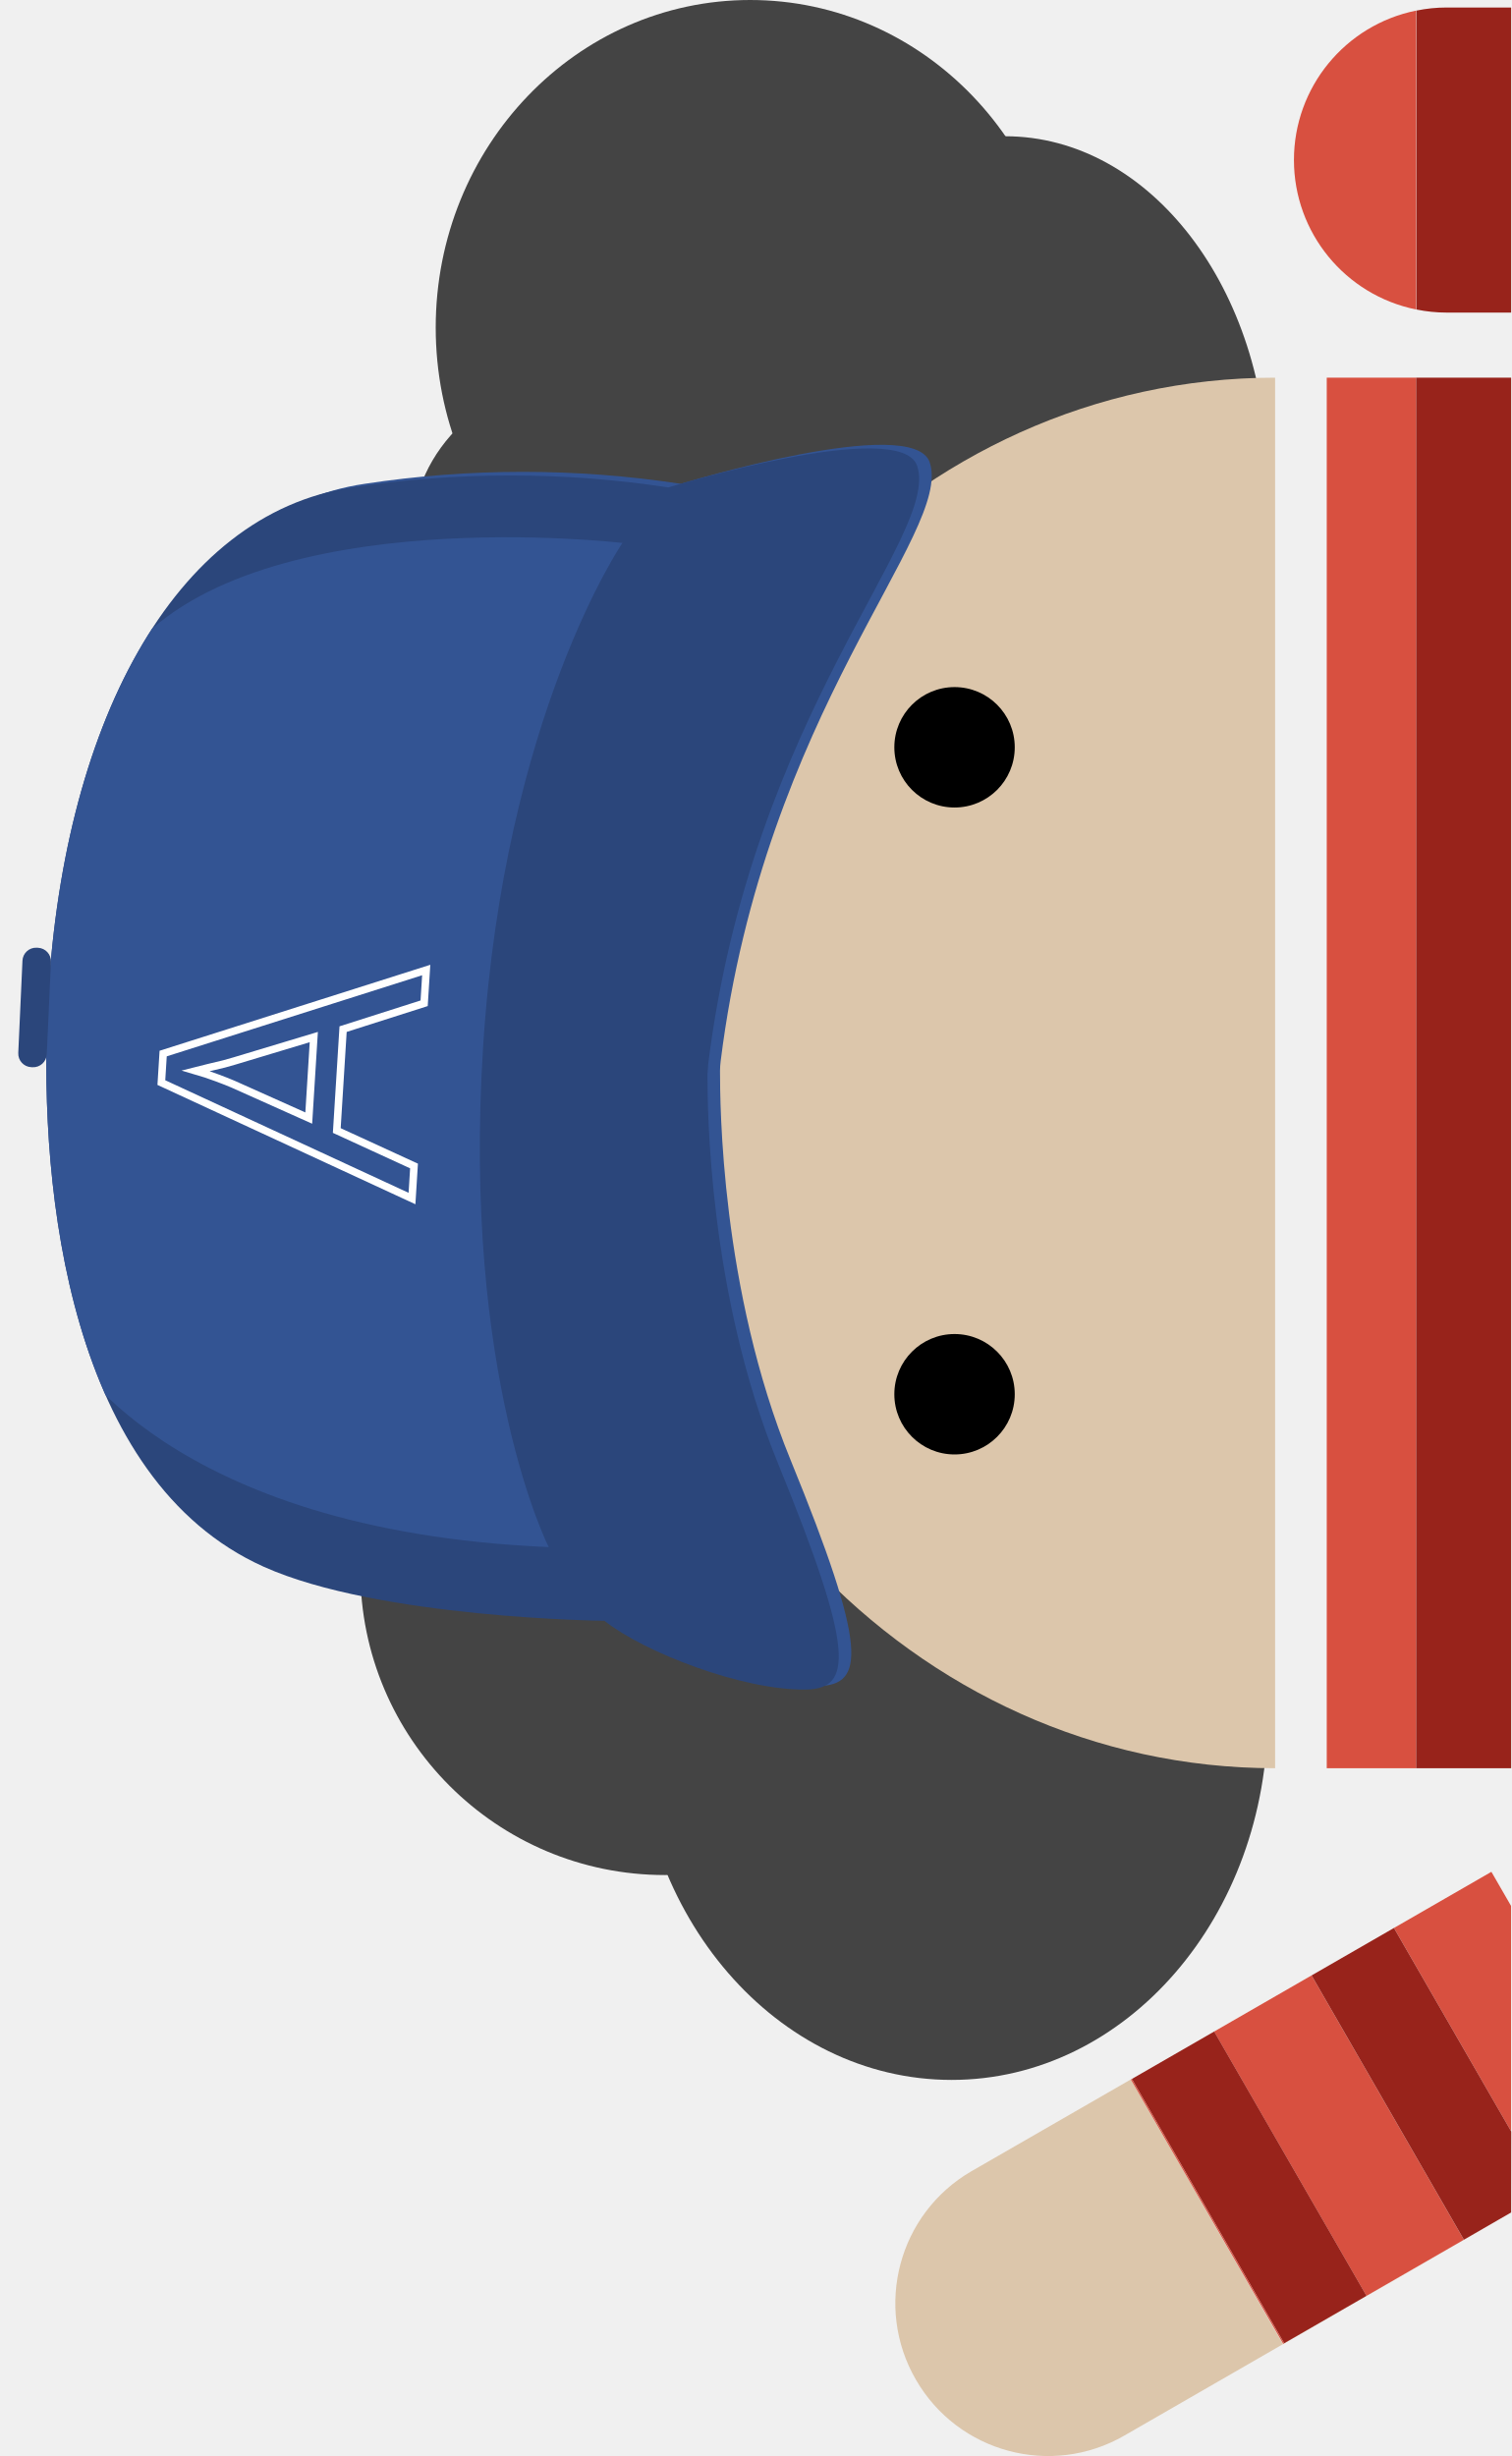
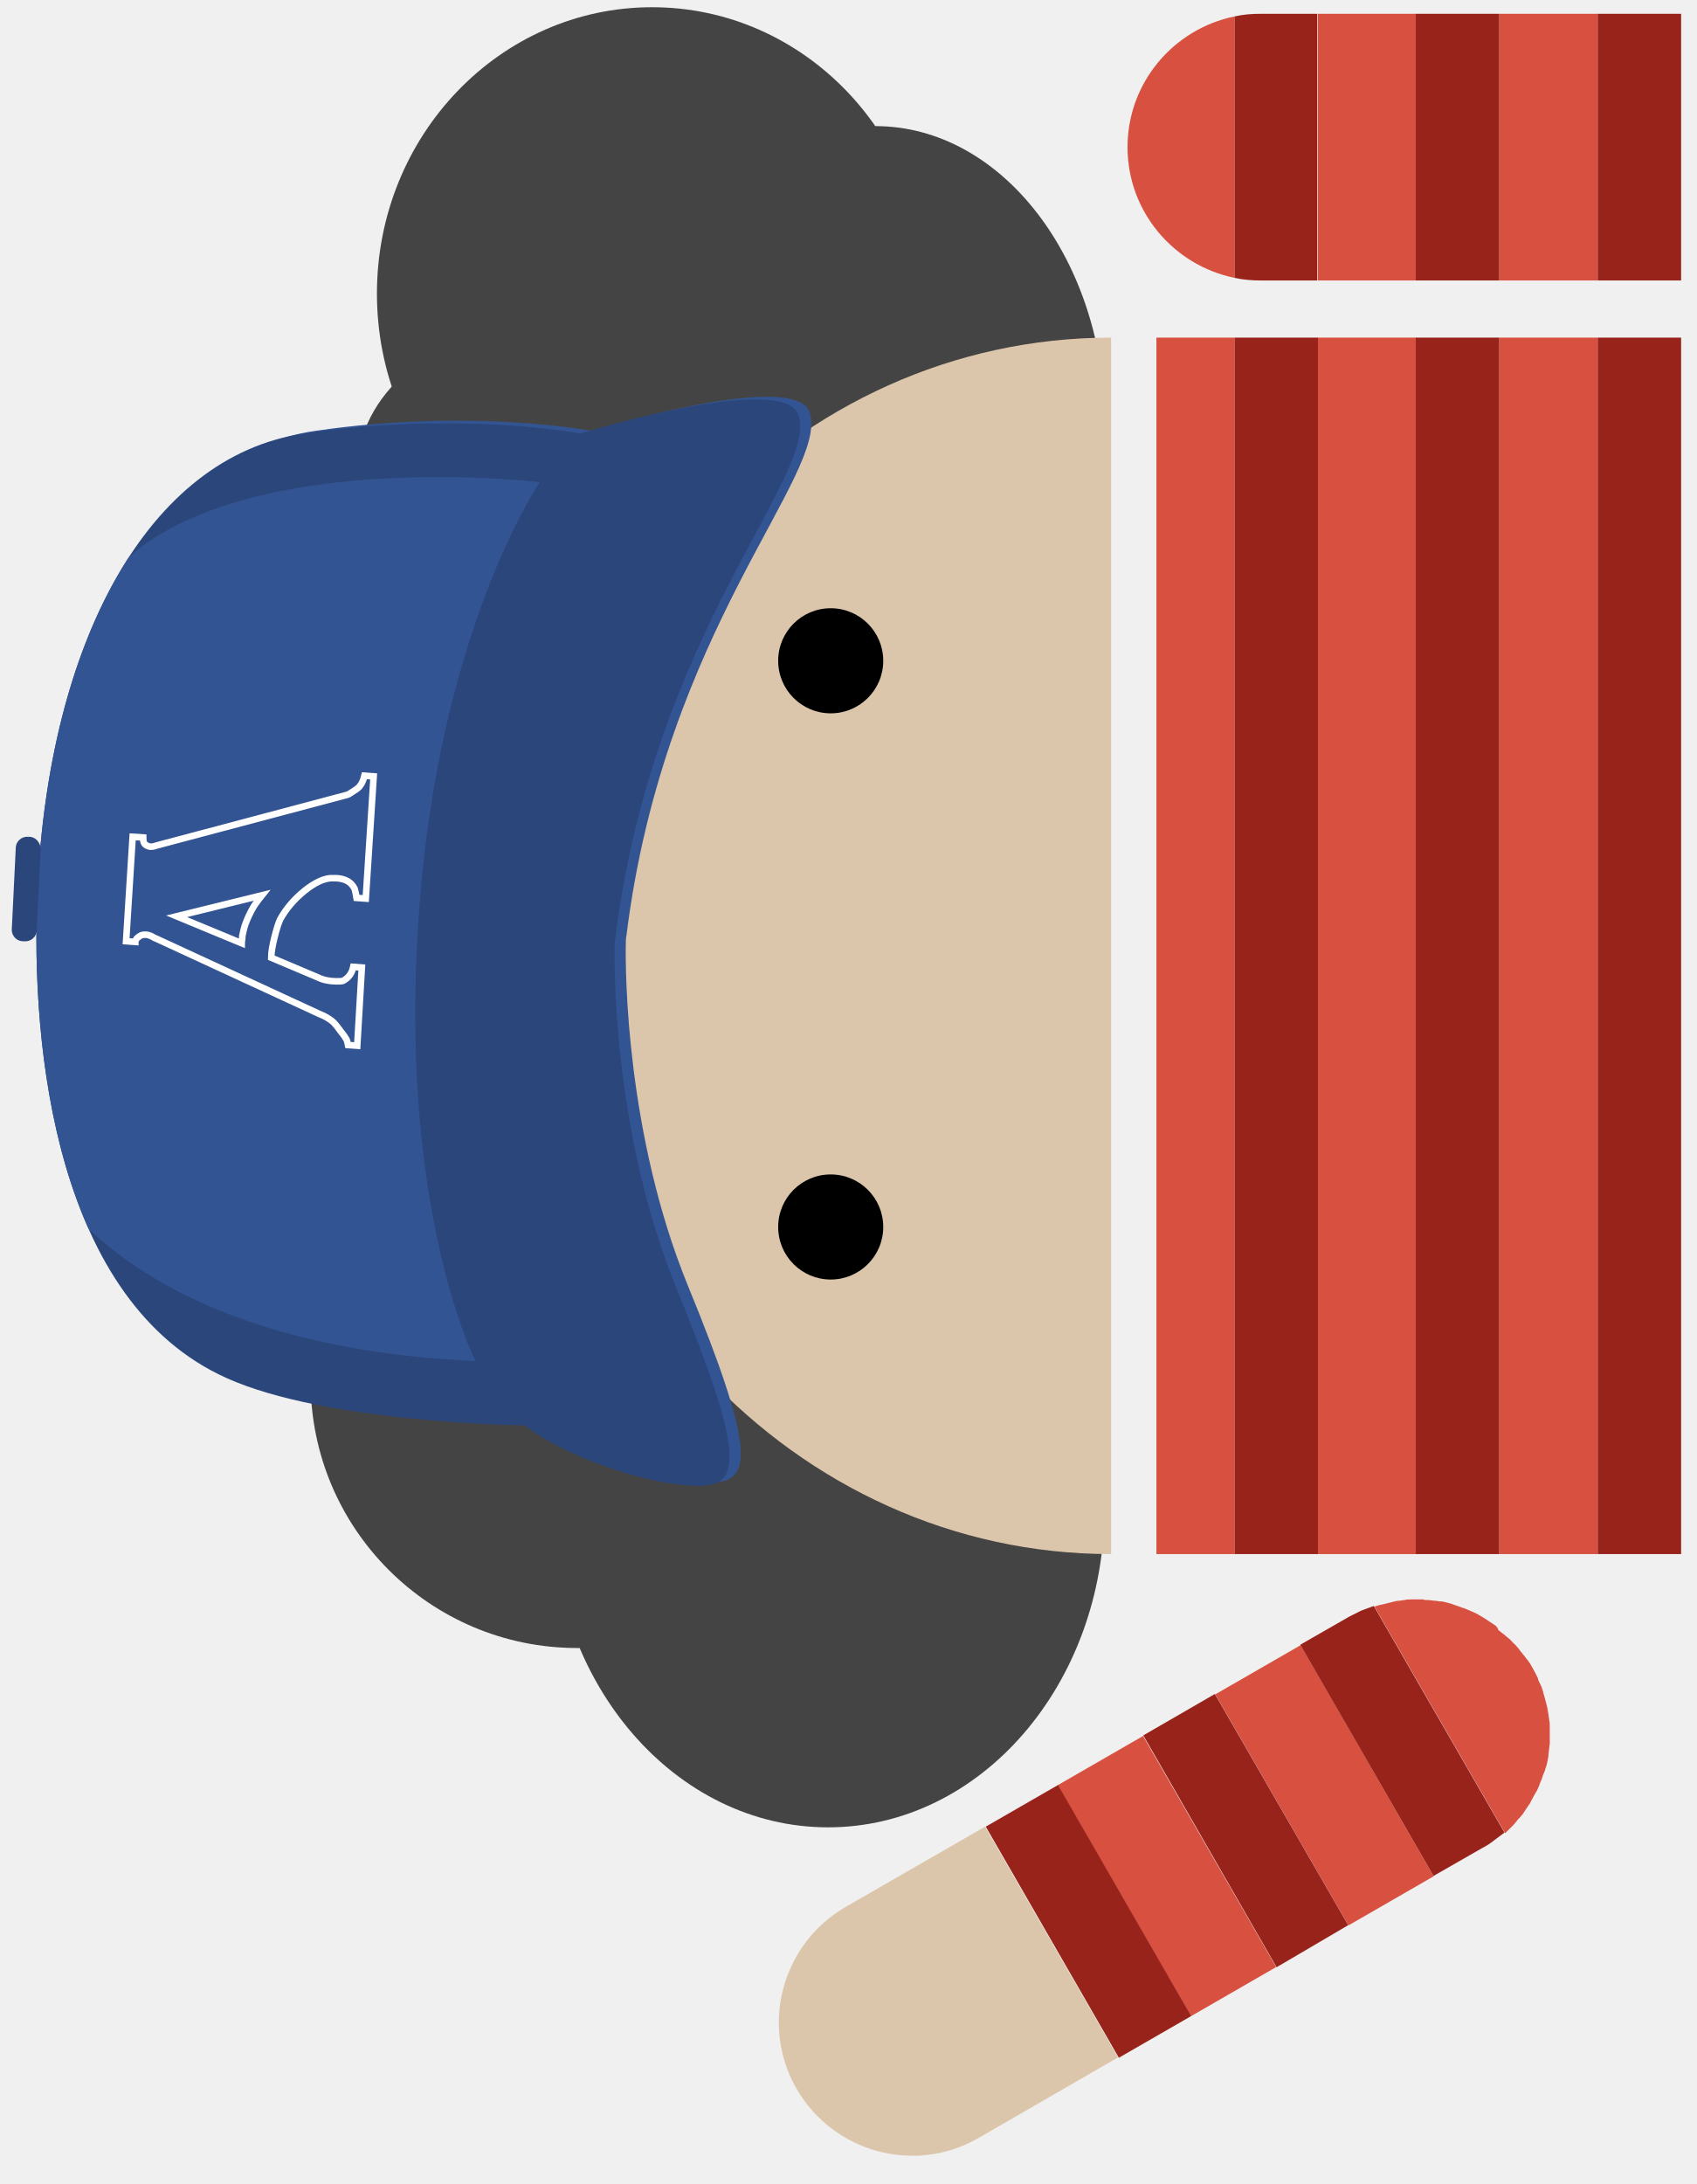
- <svg xmlns="http://www.w3.org/2000/svg" viewBox="0 0 201.3 327.17">
-   <defs>
-     <style>.cls-1{fill:#2b467b;}.cls-2{fill:#444;}.cls-3{fill:#dcc6ab;}.cls-4{fill:#335493;}.cls-5{clip-path:url(#clip-path);}.cls-6{font-size:47.81px;fill:none;stroke:#fff;font-family:BenguiatBold, Benguiat;}.cls-7{fill:#d85040;}.cls-8{fill:#fbbc04;}.cls-9{fill:#98231b;}</style>
-     <clipPath id="clip-path">
-       <path class="cls-1" d="M94.33,141.81c0,.43-.08.86-.09,1.3,0,4.38.09,29.09,9.4,51.85,10.25,25.09,9.91,30,3.71,30.11-8.51.12-21.6-5-26.84-9.16,0,0-30.07-.32-45.38-7.2C9.38,197.15,5.2,159,6.33,134.53c1.74-37.75,16.8-66.11,40.58-69.6a139.92,139.92,0,0,1,42.11,0s31-9.47,33.16-2.84C125.22,71.43,100.15,95.05,94.33,141.81Z" />
-     </clipPath>
-   </defs>
-   <g id="Layer_2" data-name="Layer 2">
-     <g id="mascot">
-       <g id="Side_Person" data-name="Side Person">
-         <g id="Hair">
-           <ellipse class="cls-2" cx="126.76" cy="228.39" rx="42.11" ry="48.68" />
-           <circle class="cls-2" cx="88.58" cy="209.2" r="40.58" />
-           <ellipse class="cls-2" cx="77.81" cy="71.56" rx="22.99" ry="21.38" />
-           <ellipse class="cls-2" cx="99.93" cy="43.64" rx="41.89" ry="43.64" />
-           <ellipse class="cls-2" cx="133.89" cy="63.8" rx="34.96" ry="45.65" />
-         </g>
-         <g id="Face">
-           <path class="cls-3" d="M169.85,235.55c-48.13,0-87.16-41.47-87.16-92.62s39-92.62,87.16-92.62Z" />
-           <circle cx="127.15" cy="99.55" r="8.02" />
-           <circle cx="127.15" cy="185.73" r="8.02" />
-         </g>
-         <g id="Hat">
-           <path class="cls-4" d="M96,141.33a11.2,11.2,0,0,0-.09,1.3c0,4.38.09,29.09,9.4,51.86,10.25,25.09,9.91,30,3.7,30.11-8.5.11-21.6-5-26.83-9.17,0,0-30.07-.32-45.38-7.2C11.09,196.67,6.91,158.48,8,134.05c1.74-37.75,16.8-66.11,40.58-69.6a139.92,139.92,0,0,1,42.11,0s31-9.47,33.16-2.84C126.93,71,101.86,94.57,96,141.33Z" />
-           <path class="cls-1" d="M94.33,141.81c0,.43-.08.86-.09,1.3,0,4.38.09,29.09,9.4,51.85,10.25,25.09,9.91,30,3.71,30.11-8.51.12-21.6-5-26.84-9.16,0,0-30.07-.32-45.38-7.2C9.38,197.15,5.2,159,6.33,134.53c1.74-37.75,16.8-66.11,40.58-69.6a139.92,139.92,0,0,1,42.11,0s31-9.47,33.16-2.84C125.22,71.43,100.15,95.05,94.33,141.81Z" />
-           <g class="cls-5">
-             <path class="cls-4" d="M9,179.69S22,203.91,73.09,206.09c0,0-11.56-22.69-8.73-66.76s18.55-67,18.55-67-48-5.68-65.24,14L0,126.24Z" />
-           </g>
-           <rect class="cls-1" x="-3.35" y="132.31" width="15.93" height="3.8" rx="1.81" transform="translate(-129.67 132.73) rotate(-87.4)" />
-           <text class="cls-6" transform="translate(54.88 159.66) rotate(-86.44)">A</text>
-         </g>
-         <rect class="cls-7" x="176.73" y="50.31" width="11.91" height="185.24" />
-         <line class="cls-8" x1="201.29" y1="50.31" x2="201.29" y2="235.55" />
-         <rect class="cls-9" x="188.64" y="50.31" width="12.65" height="185.24" />
-         <line class="cls-8" x1="201.29" y1="1" x2="201.29" y2="41.64" />
-         <path class="cls-7" d="M172.36,21.32h0a20.32,20.32,0,0,0,16.28,19.91V1.41A20.31,20.31,0,0,0,172.36,21.32Z" />
-         <path class="cls-9" d="M192.68,1a19.91,19.91,0,0,0-4,.41V41.23a19.91,19.91,0,0,0,4,.41h8.61V1Z" />
-         <path class="cls-3" d="M182,305.84l-11,6.31-.12.08L150.64,277l-21.23,12.23A20.32,20.32,0,0,0,122,317h0a20.32,20.32,0,0,0,27.75,7.46l49.94-28.78L195,298.36Z" />
-         <rect class="cls-7" x="170.87" y="264.17" width="14.98" height="40.64" transform="translate(-118.21 127.04) rotate(-29.95)" />
-         <polyline class="cls-7" points="201.28 283.91 201.28 253.89 198.66 249.35 185.68 256.83 201.28 283.91" />
-         <rect class="cls-7" x="160.77" y="274.27" width="0.15" height="40.64" transform="translate(-125.59 119.64) rotate(-29.95)" />
-         <polygon class="cls-9" points="201.3 283.94 185.68 256.83 174.71 263.15 195 298.36 199.64 295.68 201.29 294.73 201.3 283.94" />
-         <rect class="cls-9" x="160.07" y="271.07" width="12.65" height="40.64" transform="translate(-123.25 121.98) rotate(-29.95)" />
+ <svg xmlns="http://www.w3.org/2000/svg" xmlns:xlink="http://www.w3.org/1999/xlink" version="1.1" id="mascot" x="0px" y="0px" viewBox="0 0 258.3 332.5" style="enable-background:new 0 0 258.3 332.5;" xml:space="preserve">
+   <style type="text/css">
+ 	.st0{fill:#444444;}
+ 	.st1{fill:#DCC6AB;}
+ 	.st2{fill:#335493;}
+ 	.st3{clip-path:url(#SVGID_2_);fill:#335493;}
+ 	.st4{fill:#2B467B;}
+ 	.st5{fill:none;stroke:#FFFFFF;}
+ 	.st6{clip-path:url(#Body_2_);}
+ 	.st7{clip-path:url(#Body_2_);fill:#4D2F10;}
+ 	.st8{clip-path:url(#Body_2_);fill:#FFFFFF;}
+ 	.st9{clip-path:url(#Body_2_);fill:#FBBC04;}
+ 	.st10{fill:#D5792D;}
+ 	.st11{clip-path:url(#Right_Arm_2_);fill:#FBBC04;}
+ 	.st12{clip-path:url(#Right_Arm_2_);}
+ 	.st13{fill:#FBBC04;}
+ 	.st14{fill:#FFFFFF;}
+ 	.st15{display:none;}
+ 	.st16{display:inline;fill:#EA4335;}
+ 	.st17{display:inline;}
+ 	.st18{fill:none;}
+ 	.st19{clip-path:url(#SVGID_4_);fill:#335493;}
+ 	.st20{fill:#D85040;}
+ 	.st21{fill:#98231B;}
+ </style>
+   <g id="Person">
+     <g id="Right_Arm_1_">
+       <defs>
+         <path id="Right_Arm" d="M-37.4,279.2L-37.4,279.2c-11.2,0-20.3-9.1-20.3-20.3v-88.5c0-11.2,9.1-20.3,20.3-20.3h0     c11.2,0,20.3,9.1,20.3,20.3v88.5C-17.1,270.1-26.2,279.2-37.4,279.2z" />
+       </defs>
+       <use xlink:href="#Right_Arm" style="overflow:visible;fill:#DCC6AB;" />
+       <clipPath id="Right_Arm_2_">
+         <use xlink:href="#Right_Arm" style="overflow:visible;" />
+       </clipPath>
+       <rect x="-60.3" y="149.7" class="st11" width="64.6" height="84.7" />
+     </g>
+   </g>
+   <g id="Person_1_">
+     <g id="Hair_1_">
+       <ellipse class="st0" cx="126.1" cy="229.5" rx="42.1" ry="48.7" />
+       <circle class="st0" cx="87.9" cy="210.3" r="40.6" />
+       <ellipse class="st0" cx="77.2" cy="72.7" rx="23" ry="21.4" />
+       <ellipse class="st0" cx="99.3" cy="44.7" rx="41.9" ry="43.6" />
+       <ellipse class="st0" cx="133.3" cy="64.9" rx="35" ry="45.7" />
+     </g>
+     <g id="Face_1_">
+       <path class="st1" d="M169.2,236.6c-48.1,0-87.2-41.5-87.2-92.6s39-92.6,87.2-92.6V236.6z" />
+       <circle cx="126.5" cy="100.6" r="8" />
+       <circle cx="126.5" cy="186.8" r="8" />
+     </g>
+     <g id="Hat_1_">
+       <path class="st2" d="M95.4,142.4c-0.1,0.4-0.1,0.9-0.1,1.3c-0.1,4.4,0.1,29.1,9.4,51.9c10.3,25.1,9.9,30,3.7,30.1    c-8.5,0.1-21.6-5-26.8-9.2c0,0-30.1-0.3-45.4-7.2c-25.7-11.6-29.9-49.7-28.8-74.2C9.1,97.4,24.2,69,48,65.6    c23.8-3.5,42.1,0,42.1,0s31-9.5,33.2-2.8C126.3,72.1,101.2,95.7,95.4,142.4z" />
+       <g>
+         <defs>
+           <path id="SVGID_3_" d="M93.7,142.9c-0.1,0.4-0.1,0.9-0.1,1.3c-0.1,4.4,0.1,29.1,9.4,51.9c10.3,25.1,9.9,30,3.7,30.1      c-8.5,0.1-21.6-5-26.8-9.2c0,0-30.1-0.3-45.4-7.2C8.7,198.2,4.6,160.1,5.7,135.6C7.4,97.9,22.5,69.5,46.3,66      c23.8-3.5,42.1,0,42.1,0s31-9.5,33.2-2.8C124.6,72.5,99.5,96.2,93.7,142.9z" />
+         </defs>
+         <use xlink:href="#SVGID_3_" style="overflow:visible;fill:#2B467B;" />
+         <clipPath id="SVGID_2_">
+           <use xlink:href="#SVGID_3_" style="overflow:visible;" />
+         </clipPath>
+         <path class="st3" d="M8.3,180.8c0,0,13.1,24.2,64.1,26.4c0,0-11.6-22.7-8.7-66.8c2.8-44.1,18.5-67,18.5-67s-48-5.7-65.2,14     l-17.7,39.9L8.3,180.8z" />
      </g>
+       <path class="st4" d="M6.2,129.3l-0.6,12.3c0,1-0.9,1.8-1.9,1.7l-0.2,0c-1,0-1.8-0.9-1.7-1.9l0.6-12.3c0-1,0.9-1.8,1.9-1.7l0.2,0    C5.4,127.4,6.2,128.3,6.2,129.3z" />
+       <g>
+         <path class="st5" d="M56.9,118.2l-1.2,18.6l-1.4-0.1c-0.1-0.6-0.2-1.1-0.3-1.4c-0.5-1-1.4-1.5-2.7-1.6c-0.4,0-0.8,0-1,0     c-1.1,0.1-2.4,0.7-3.9,1.9c-1.6,1.3-2.8,2.7-3.7,4.3c-0.3,0.6-0.6,1.6-0.9,2.8c-0.3,1.2-0.5,2.3-0.5,3.1l7.1,3     c0.8,0.4,1.8,0.6,2.8,0.6c0.5,0,0.9,0,1.1-0.1c0.5-0.3,0.8-0.6,1-0.9c0.2-0.3,0.4-0.7,0.5-1.2l1.3,0.1l-0.7,11.9l-1.4-0.1     c-0.1-0.5-0.2-0.9-0.4-1.1c-0.1-0.2-0.4-0.6-0.8-1.1c-0.5-0.7-0.9-1.2-1.3-1.5c-0.4-0.3-1-0.7-1.8-1l-24.9-11.5     c-0.3-0.1-0.6-0.3-0.8-0.4c-0.3-0.1-0.5-0.2-0.8-0.2c-0.3,0-0.6,0-0.9,0.2s-0.4,0.3-0.5,0.4c-0.1,0.2-0.2,0.3-0.2,0.5l-1.4-0.1     l1-15.9l1.6,0.1c0,0.6,0.1,1,0.5,1.2c0.2,0.1,0.4,0.2,0.6,0.2s0.4,0,0.7-0.1c0,0,0.3-0.1,0.7-0.2l28.6-7.6     c0.3-0.1,0.5-0.3,0.7-0.4c0.5-0.3,0.9-0.6,1.1-0.8c0.2-0.3,0.4-0.5,0.5-0.8c0.1-0.2,0.2-0.5,0.3-0.9L56.9,118.2z M39.9,136.3     l-13,3.2l9.9,4.1c0-0.3,0.1-0.6,0.1-1.1c0.1-0.4,0.2-1.1,0.5-1.9c0.3-0.8,0.7-1.7,1.3-2.7C39.1,137.3,39.5,136.8,39.9,136.3z" />
+       </g>
+     </g>
+     <g>
+       <rect x="176.1" y="51.4" class="st20" width="11.9" height="185.2" />
+       <rect x="200.7" y="51.4" class="st20" width="15" height="185.2" />
+       <rect x="228.3" y="51.4" class="st20" width="15" height="185.2" />
+       <rect x="188" y="51.4" class="st21" width="12.7" height="185.2" />
+       <rect x="215.6" y="51.4" class="st21" width="12.7" height="185.2" />
+       <rect x="243.3" y="51.4" class="st21" width="12.7" height="185.2" />
+     </g>
+     <g>
+       <rect x="200.7" y="2.1" class="st20" width="15" height="40.6" />
+       <path class="st20" d="M171.7,22.4L171.7,22.4c0,9.8,7,18,16.3,19.9V2.5C178.7,4.4,171.7,12.6,171.7,22.4z" />
+       <rect x="228.3" y="2.1" class="st20" width="15" height="40.6" />
+       <path class="st21" d="M192,2.1c-1.4,0-2.7,0.1-4,0.4v39.8c1.3,0.3,2.7,0.4,4,0.4h8.6V2.1H192z" />
+       <rect x="215.6" y="2.1" class="st21" width="12.7" height="40.6" />
+       <rect x="243.3" y="2.1" class="st21" width="12.7" height="40.6" />
+     </g>
+     <g id="Left_Arm_1_">
+       <path class="st1" d="M181.4,306.9l-11,6.3l-0.1,0.1L150,278.1l-21.2,12.2c-9.7,5.6-13.1,18-7.5,27.7v0c5.6,9.7,18,13.1,27.7,7.5    l49.9-28.8l-4.6,2.7L181.4,306.9z" />
+       <path class="st20" d="M227.6,247.4c-0.3-0.2-0.6-0.4-0.9-0.6c-0.2-0.1-0.4-0.3-0.6-0.4c-0.3-0.2-0.7-0.4-1-0.6    c-0.2-0.1-0.4-0.2-0.6-0.3c-0.5-0.2-0.9-0.4-1.4-0.6c-0.1,0-0.2-0.1-0.3-0.1c-0.6-0.2-1.1-0.4-1.7-0.6c-0.2-0.1-0.4-0.1-0.7-0.2    c-0.4-0.1-0.7-0.2-1.1-0.2c-0.3,0-0.5-0.1-0.8-0.1c-0.3,0-0.7-0.1-1-0.1c-0.3,0-0.6,0-0.8-0.1c-0.3,0-0.7,0-1,0    c-0.3,0-0.6,0-0.8,0c-0.3,0-0.7,0-1,0.1c-0.3,0-0.6,0.1-0.8,0.1c-0.4,0-0.7,0.1-1.1,0.2c-0.3,0.1-0.5,0.1-0.8,0.2    c-0.4,0.1-0.8,0.2-1.3,0.3c-0.2,0.1-0.4,0.1-0.6,0.2l19.9,34.5c0,0,0,0,0,0c0.1-0.1,0.3-0.3,0.4-0.4c0.3-0.3,0.6-0.6,0.9-0.9    c0.2-0.2,0.3-0.4,0.5-0.6c0.2-0.3,0.5-0.5,0.7-0.8c0.2-0.2,0.3-0.4,0.5-0.7c0.2-0.3,0.4-0.6,0.6-0.9c0.2-0.2,0.3-0.5,0.4-0.7    c0.2-0.3,0.3-0.6,0.5-0.9c0.1-0.2,0.3-0.5,0.4-0.7c0.1-0.3,0.3-0.6,0.4-1c0.1-0.2,0.2-0.5,0.3-0.7c0.1-0.4,0.2-0.7,0.4-1.1    c0.1-0.2,0.1-0.4,0.2-0.6c0.2-0.6,0.3-1.2,0.4-1.8c0-0.1,0-0.2,0-0.3c0.1-0.5,0.1-1,0.2-1.5c0-0.2,0-0.4,0-0.7c0-0.4,0-0.8,0-1.2    c0-0.2,0-0.5,0-0.7c0-0.4,0-0.7-0.1-1.1c0-0.3-0.1-0.5-0.1-0.8c-0.1-0.4-0.1-0.7-0.2-1.1c-0.1-0.3-0.1-0.5-0.2-0.8    c-0.1-0.4-0.2-0.7-0.3-1.1c-0.1-0.2-0.1-0.5-0.2-0.7c-0.1-0.4-0.3-0.8-0.5-1.2c-0.1-0.2-0.2-0.4-0.2-0.6c-0.3-0.6-0.6-1.2-0.9-1.7    v0c-0.3-0.6-0.7-1.1-1.1-1.6c-0.1-0.2-0.3-0.3-0.4-0.5c-0.3-0.3-0.5-0.7-0.8-1c-0.2-0.2-0.3-0.4-0.5-0.5c-0.3-0.3-0.5-0.6-0.8-0.8    c-0.2-0.2-0.4-0.3-0.6-0.5c-0.3-0.2-0.6-0.5-0.9-0.7C228,247.7,227.8,247.5,227.6,247.4z" />
+       <rect x="170.2" y="265.3" transform="matrix(0.8665 -0.4992 0.4992 0.8665 -118.8461 126.8626)" class="st20" width="15" height="40.6" />
+       <rect x="194.2" y="251.5" transform="matrix(0.8665 -0.4992 0.4992 0.8665 -108.7606 136.9749)" class="st20" width="15" height="40.6" />
+       <path class="st21" d="M209.2,244.5c-0.6,0.2-1.3,0.5-1.9,0.7c-0.6,0.3-1.2,0.6-1.8,0.9l-7.5,4.3l20.3,35.2l7.5-4.3    c0.6-0.3,1.2-0.7,1.7-1.1c0.5-0.4,1.1-0.8,1.6-1.2c0,0,0,0,0,0L209.2,244.5z" />
+       <polygon class="st21" points="185,257.9 174.1,264.2 194.4,299.5 199,296.8 205.3,293.1   " />
+       <rect x="159.4" y="272.2" transform="matrix(0.8665 -0.4992 0.4992 0.8665 -123.8889 121.8066)" class="st21" width="12.7" height="40.6" />
    </g>
  </g>
</svg>
